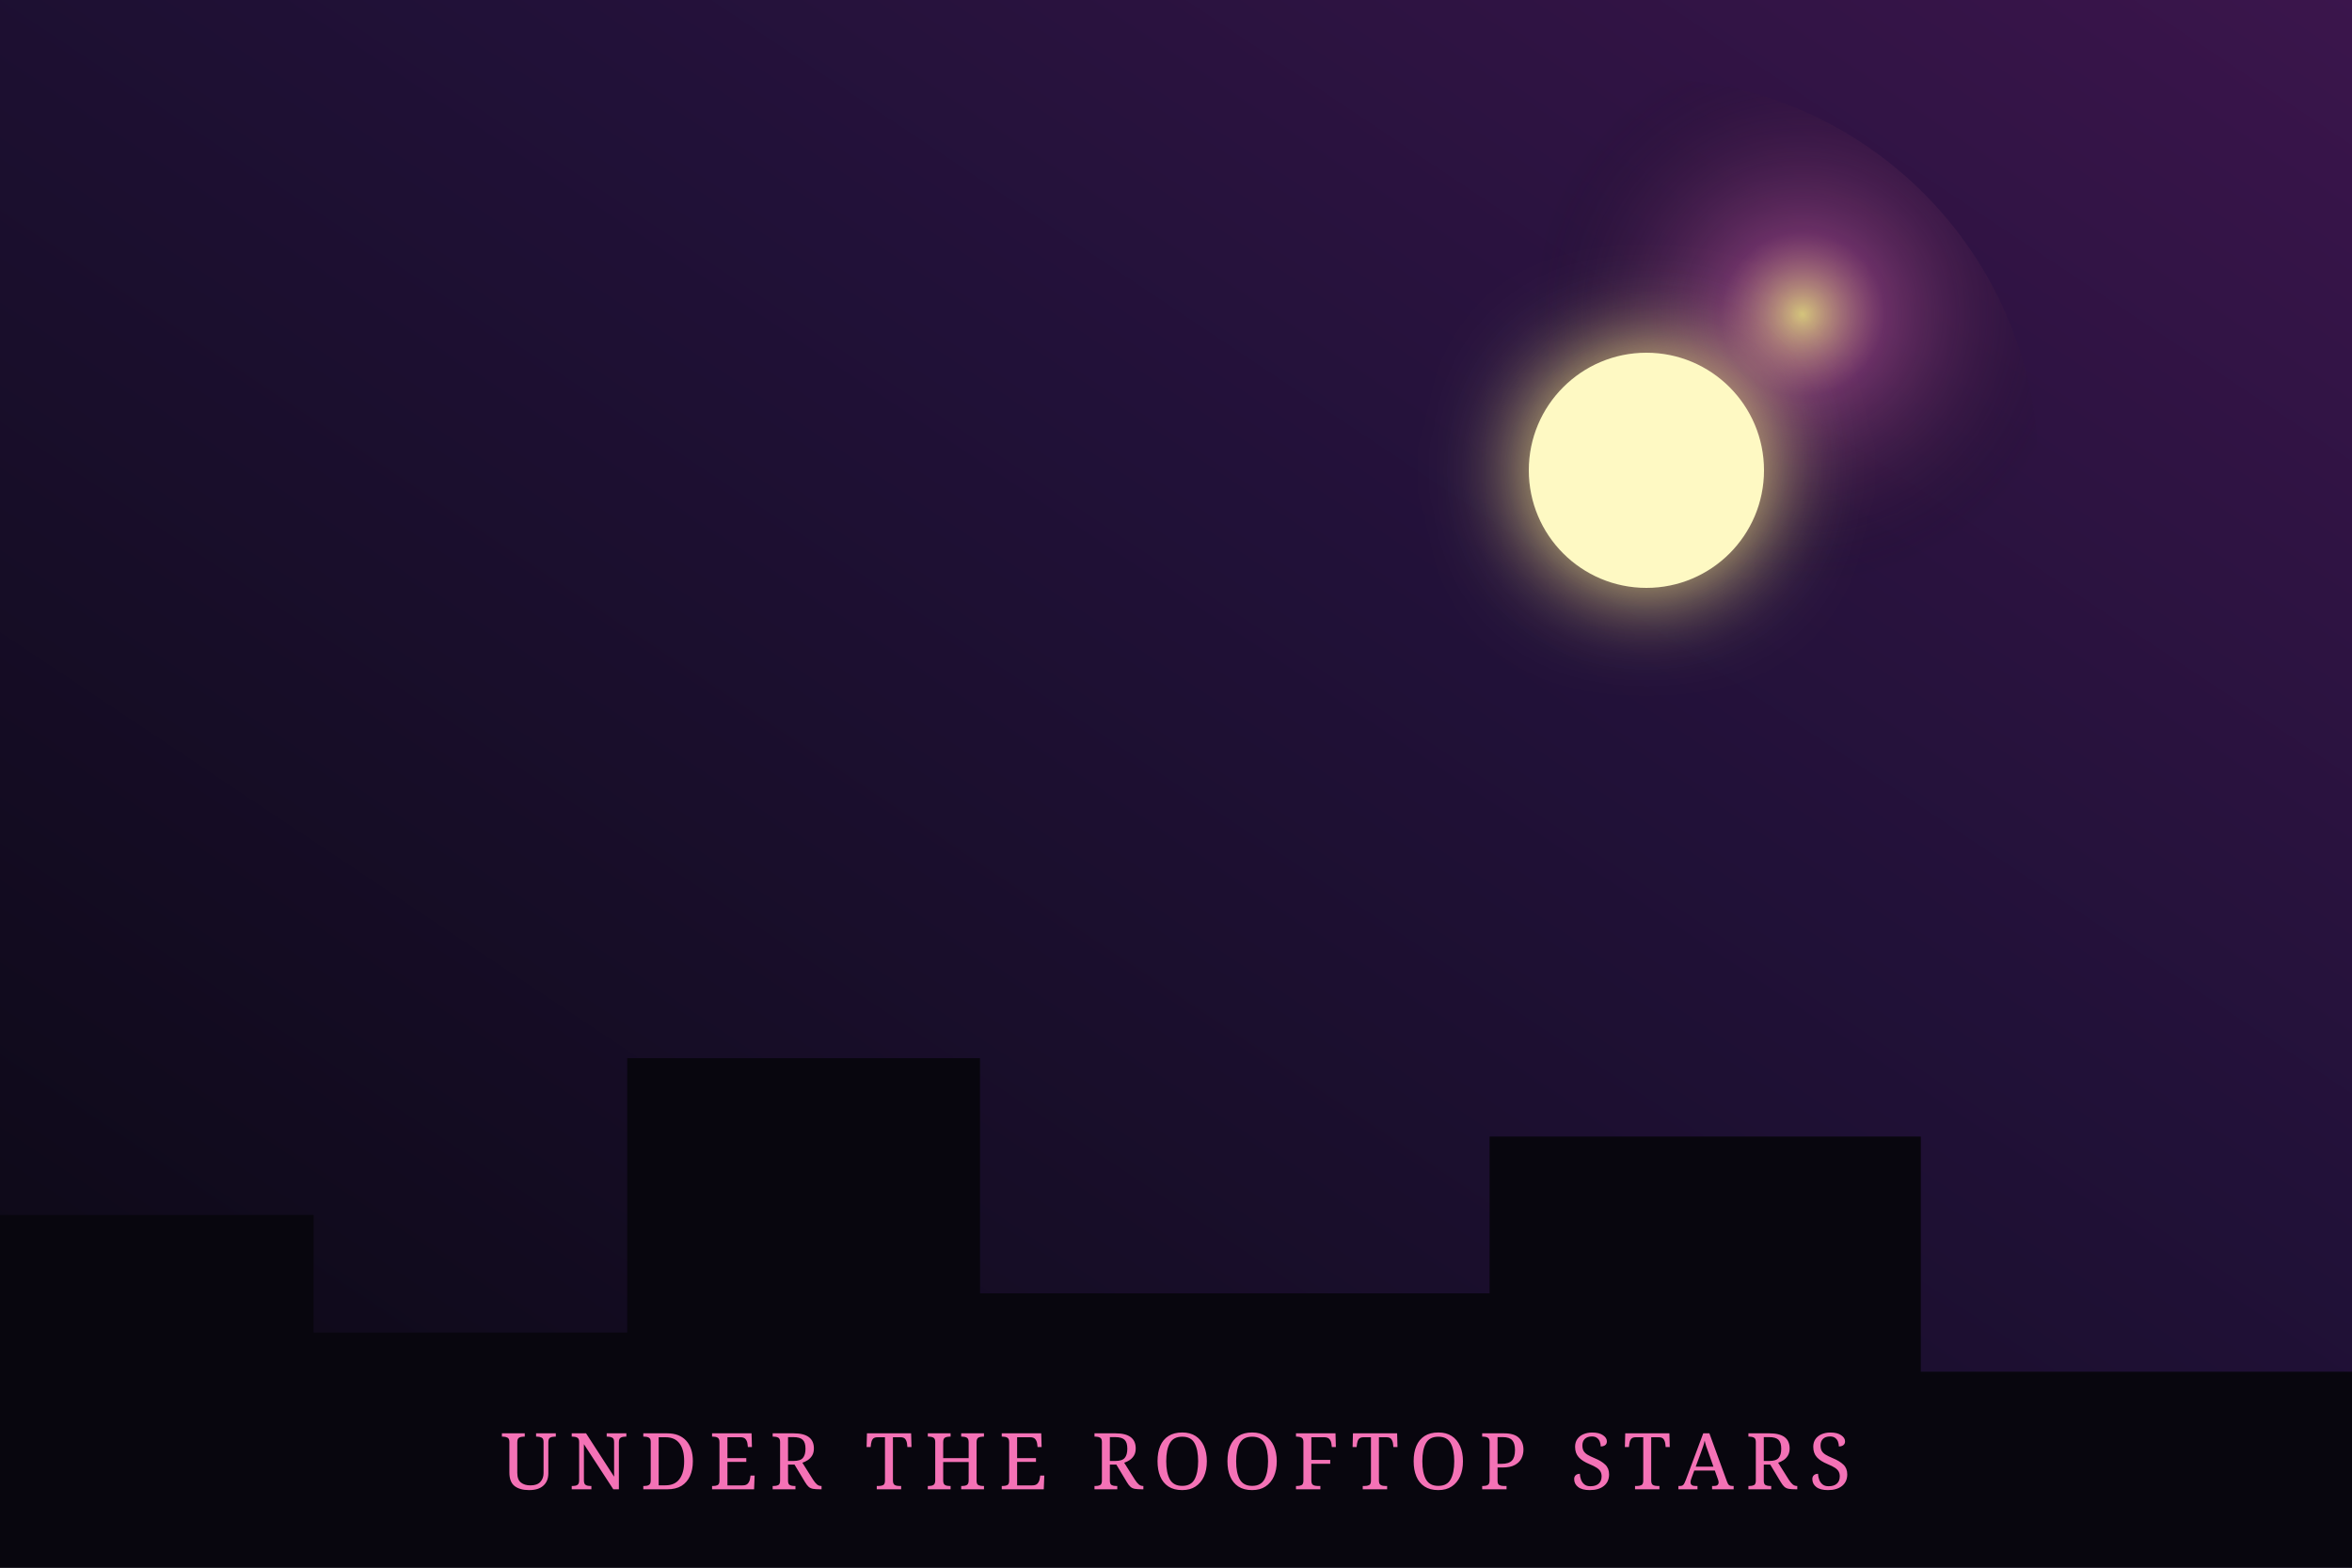
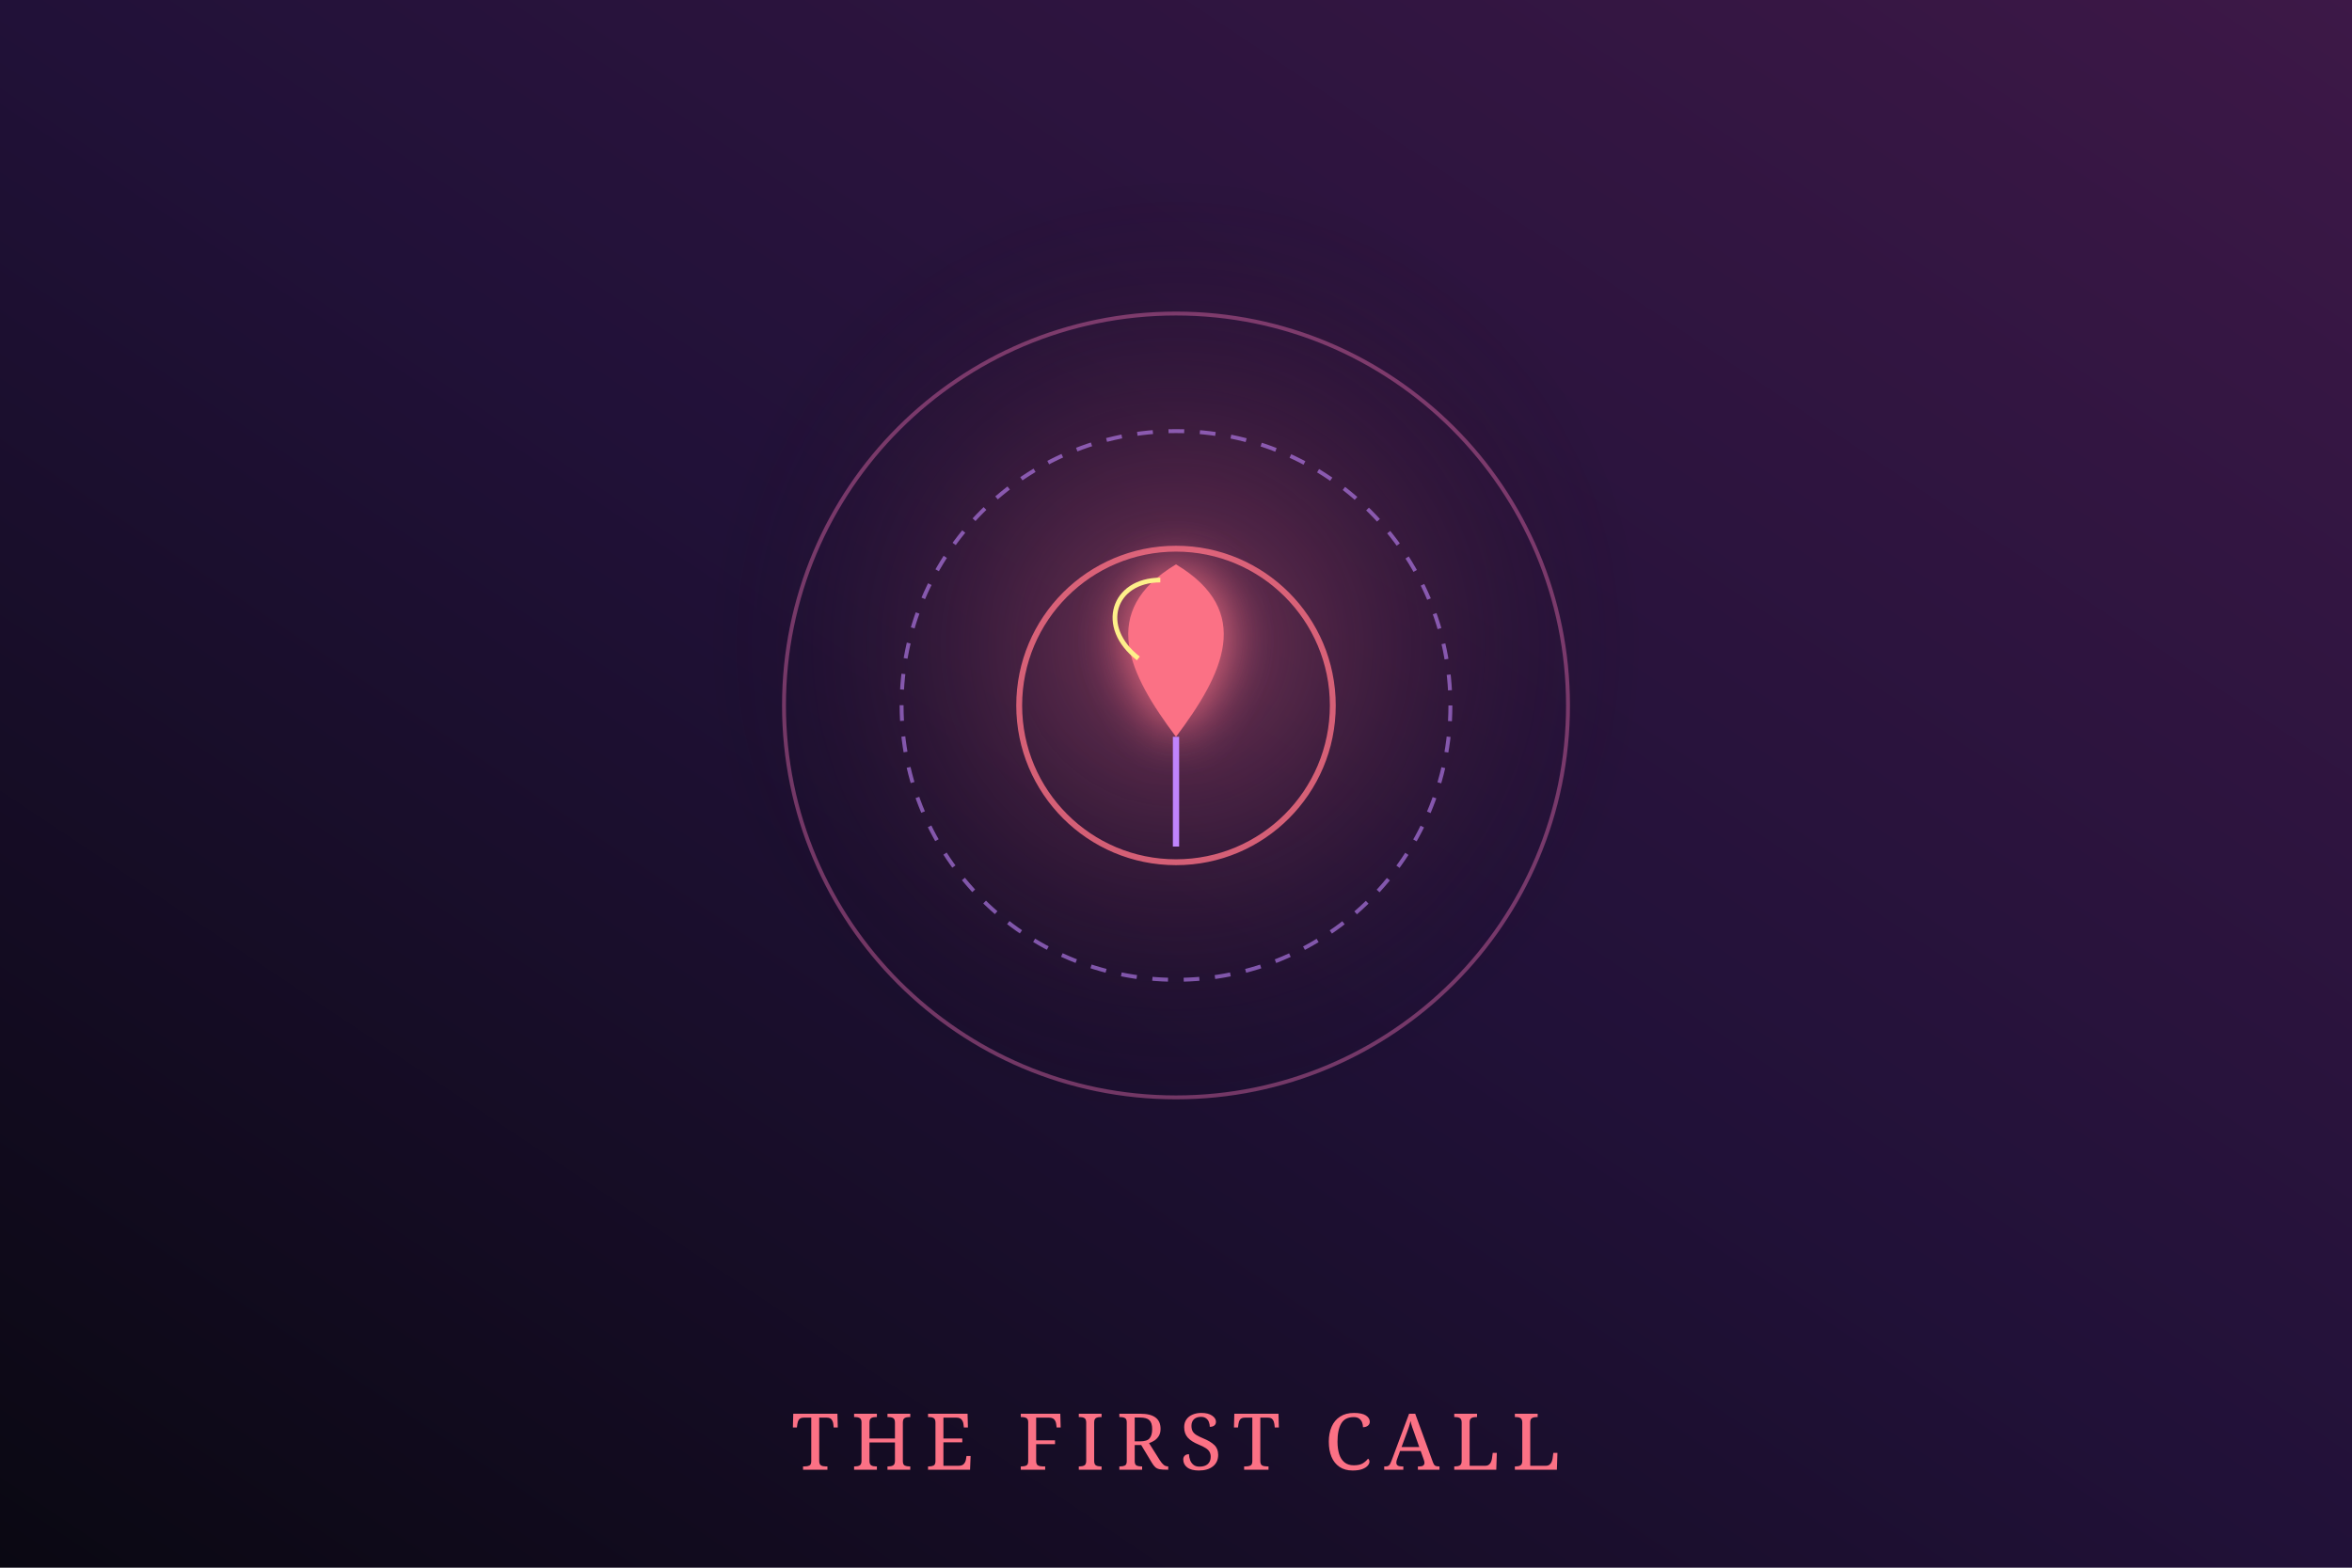
<svg xmlns="http://www.w3.org/2000/svg" viewBox="0 0 600 400" width="100%" height="100%">
  <defs>
    <linearGradient id="m2-bg" x1="0%" y1="100%" x2="100%" y2="0%">
      <stop offset="0%" stop-color="#0a0812" />
-       <stop offset="60%" stop-color="#211138" />
-       <stop offset="100%" stop-color="#3b154c" />
+       <stop offset="50%" stop-color="#211138" />
+       <stop offset="100%" stop-color="#3d1847" />
    </linearGradient>
-     <radialGradient id="moon" cx="70%" cy="30%" r="35%">
-       <stop offset="0%" stop-color="#fef08a" stop-opacity="0.8" />
-       <stop offset="30%" stop-color="#f472b6" stop-opacity="0.3" />
+     <radialGradient id="voice-glow" cx="50%" cy="45%" r="40%">
+       <stop offset="0%" stop-color="#fb7185" stop-opacity="0.4" />
      <stop offset="100%" stop-color="#000000" stop-opacity="0" />
    </radialGradient>
  </defs>
  <rect width="100%" height="100%" fill="url(#m2-bg)" />
-   <circle cx="420" cy="120" r="100" fill="url(#moon)" />
-   <circle cx="420" cy="120" r="30" fill="#fef9c3" filter="drop-shadow(0 0 12px #fef08a)" />
-   <path d="M 0 400 L 0 310 L 80 310 L 80 340 L 160 340 L 160 270 L 250 270 L 250 330 L 380 330 L 380 290 L 490 290 L 490 350 L 600 350 L 600 400 Z" fill="#08060e" />
-   <text x="300" y="380" font-family="'Cormorant Garamond', serif" font-size="20" fill="#f472b6" text-anchor="middle" letter-spacing="3">UNDER THE ROOFTOP STARS</text>
+   <circle cx="300" cy="180" r="150" fill="url(#voice-glow)" />
+   <circle cx="300" cy="180" r="40" fill="none" stroke="#fb7185" stroke-width="1.5" opacity="0.8" />
+   <circle cx="300" cy="180" r="70" fill="none" stroke="#c084fc" stroke-width="1" stroke-dasharray="4,4" opacity="0.6" />
+   <circle cx="300" cy="180" r="100" fill="none" stroke="#f472b6" stroke-width="1" opacity="0.4" />
+   <g transform="translate(300, 180) scale(0.8)">
+     <path d="M 0 10 C -15 -10, -25 -30, 0 -45 C 25 -30, 15 -10, 0 10 Z" fill="#fb7185" filter="drop-shadow(0 0 8px #fb7185)" />
+     <path d="M -12 -15 C -25 -25, -20 -40, -5 -40" fill="none" stroke="#fef08a" stroke-width="1.5" />
+     <path d="M 0 10 Q 0 35 0 45" stroke="#c084fc" stroke-width="2" fill="none" />
+   </g>
+   <text x="300" y="375" font-family="'Cormorant Garamond', serif" font-size="20" fill="#fb7185" text-anchor="middle" letter-spacing="3">THE FIRST CALL</text>
</svg>
